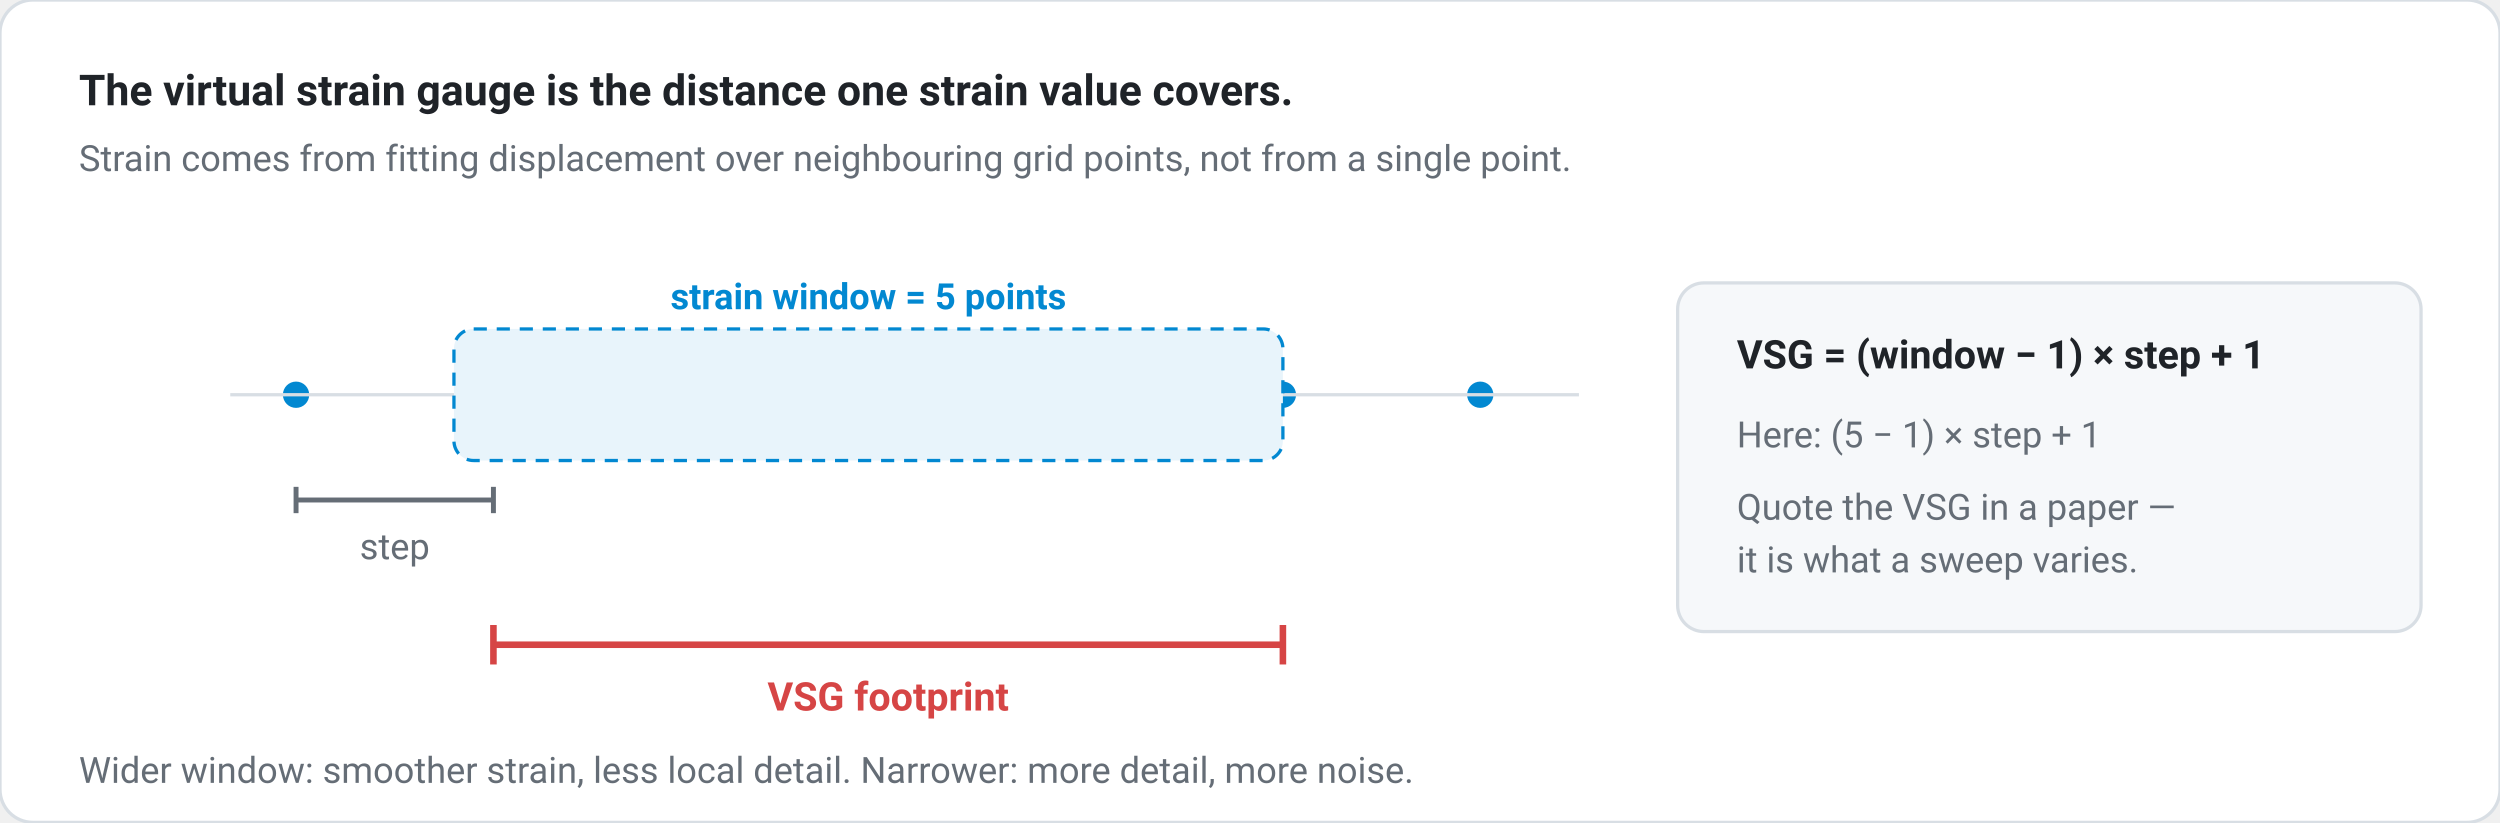
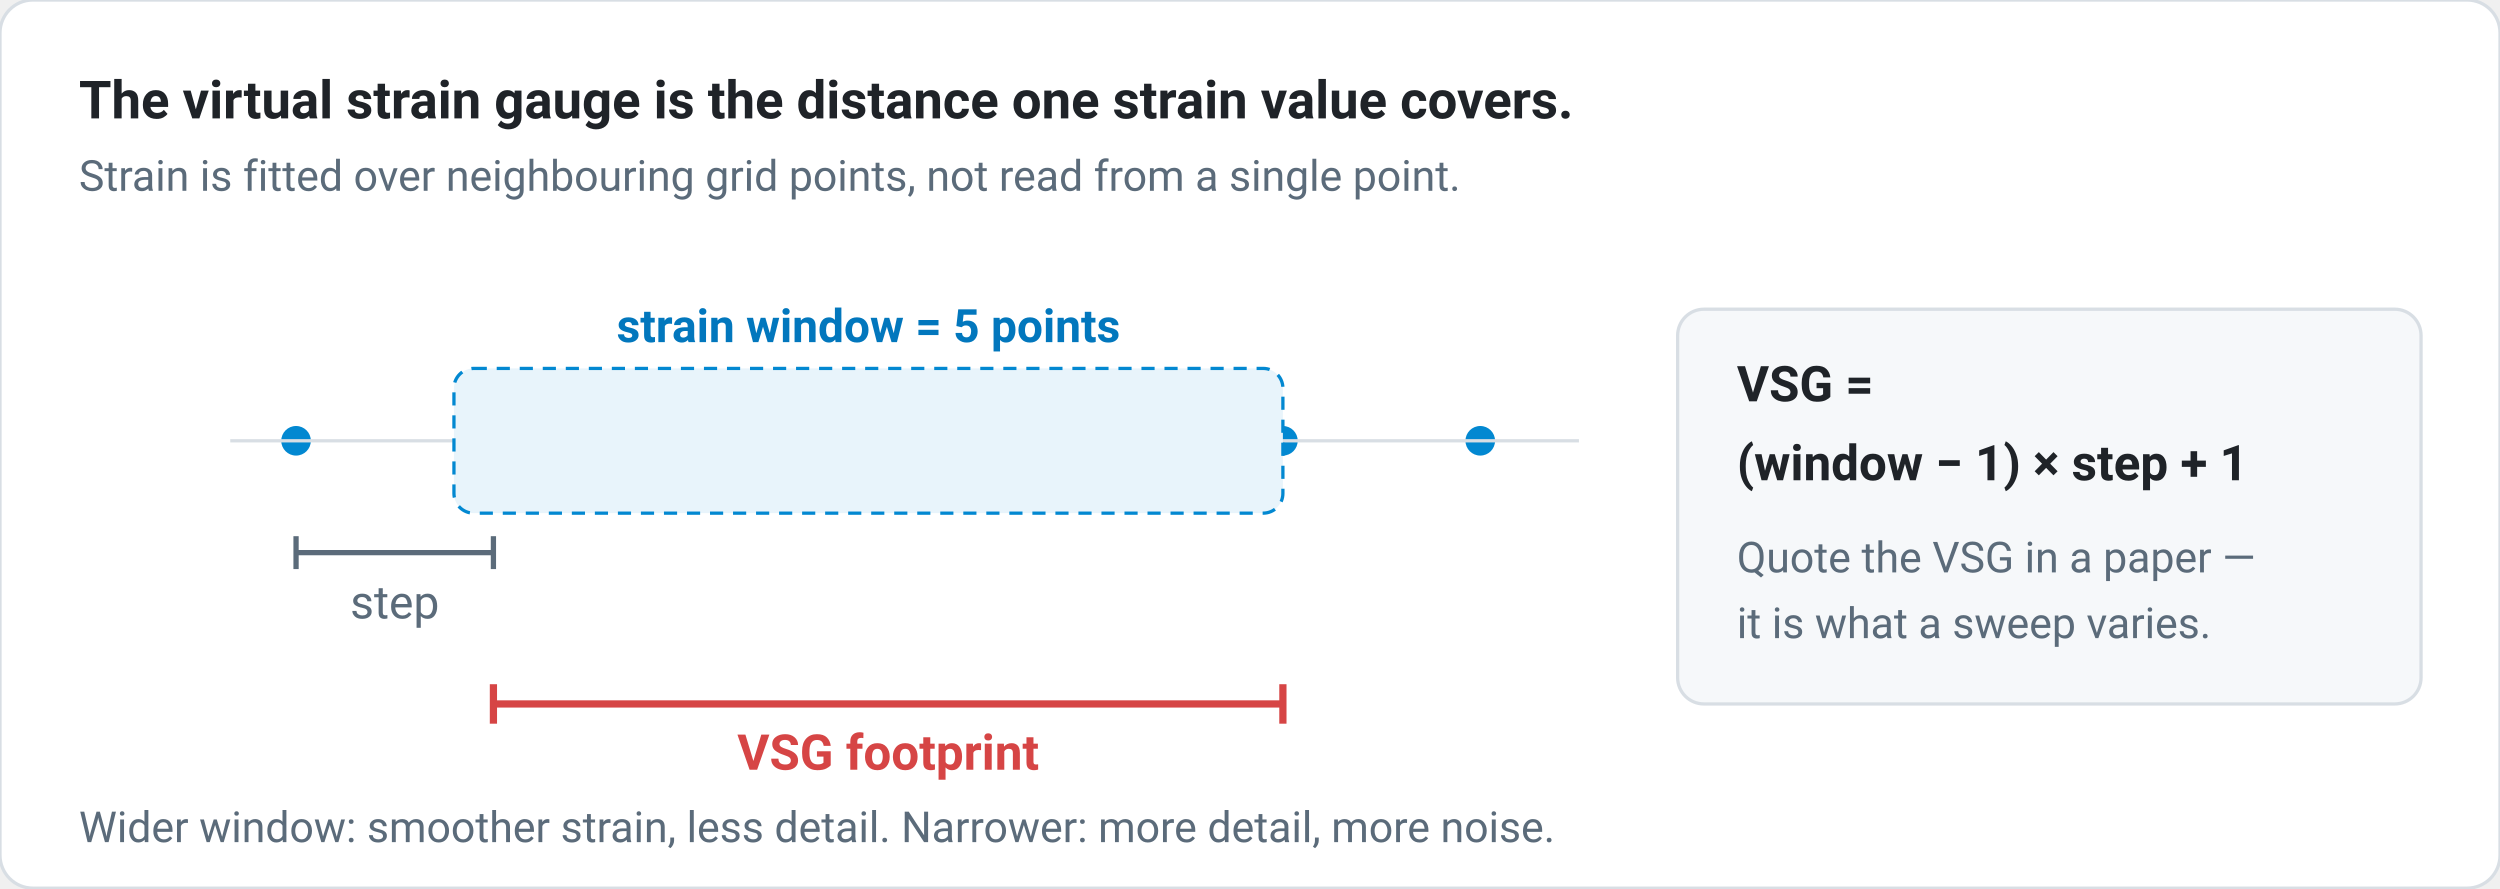
- <svg xmlns="http://www.w3.org/2000/svg" viewBox="0 0 760 250" width="760" height="250" font-family="system-ui, -apple-system, Segoe UI, Roboto, sans-serif">
-   <rect x="0" y="0" width="760" height="250" rx="10" fill="#ffffff" stroke="#d8dee4" />
-   <text x="24" y="32" font-size="13" font-weight="600" fill="#1f2328">The virtual strain gauge is the distance one strain value covers.</text>
-   <text x="24" y="52" font-size="11" fill="#656d76">Strain comes from fitting displacement over neighbouring grid points, not from a single point.</text>
+ <svg xmlns="http://www.w3.org/2000/svg" viewBox="0 0 760 270" width="760" height="270" font-family="system-ui, -apple-system, Segoe UI, Roboto, sans-serif">
+   <rect x="0" y="0" width="760" height="270" rx="10" fill="#ffffff" stroke="#d8dee4" />
+   <text x="24" y="36" font-size="16" font-weight="600" fill="#1f2328">The virtual strain gauge is the distance one strain value covers.</text>
+   <text x="24" y="58" font-size="13" fill="#5b6b7a">Strain is fitted over neighbouring grid points, not read from a single point.</text>
  <g fill="#0288d1">
-     <circle cx="90" cy="120" r="4" />
-     <circle cx="150" cy="120" r="4" />
-     <circle cx="210" cy="120" r="4" />
-     <circle cx="270" cy="120" r="4" />
-     <circle cx="330" cy="120" r="4" />
-     <circle cx="390" cy="120" r="4" />
-     <circle cx="450" cy="120" r="4" />
+     <circle cx="90" cy="134" r="4.5" />
+     <circle cx="150" cy="134" r="4.5" />
+     <circle cx="210" cy="134" r="4.5" />
+     <circle cx="270" cy="134" r="4.5" />
+     <circle cx="330" cy="134" r="4.5" />
+     <circle cx="390" cy="134" r="4.5" />
+     <circle cx="450" cy="134" r="4.5" />
  </g>
-   <line x1="70" y1="120" x2="480" y2="120" stroke="#d8dee4" stroke-width="1" />
-   <rect x="138" y="100" width="252" height="40" rx="6" fill="#e8f4fb" stroke="#0288d1" stroke-dasharray="4 3" />
-   <text x="264" y="94" text-anchor="middle" font-size="11" font-weight="600" fill="#0288d1">strain window = 5 points</text>
-   <path d="M90 152 h60" stroke="#656d76" stroke-width="1.5" />
-   <path d="M90 148 v8 M150 148 v8" stroke="#656d76" stroke-width="1.5" />
-   <text x="120" y="170" text-anchor="middle" font-size="11" fill="#656d76">step</text>
-   <path d="M150 196 h240" stroke="#d64545" stroke-width="2" />
-   <path d="M150 190 v12 M390 190 v12" stroke="#d64545" stroke-width="2" />
-   <text x="270" y="216" text-anchor="middle" font-size="12" font-weight="600" fill="#d64545">VSG footprint</text>
-   <rect x="510" y="86" width="226" height="106" rx="8" fill="#f6f8fa" stroke="#d8dee4" />
-   <text x="528" y="112" font-size="12" font-weight="600" fill="#1f2328">VSG = (window − 1) × step + 1</text>
-   <text x="528" y="136" font-size="11" fill="#656d76">Here: (5 − 1) × step + 1</text>
-   <text x="528" y="158" font-size="11" fill="#656d76">Quote the VSG in a paper —</text>
-   <text x="528" y="174" font-size="11" fill="#656d76">it is what a sweep varies.</text>
-   <text x="24" y="238" font-size="11" fill="#656d76">Wider window: smoother strain, less local detail. Narrower: more detail, more noise.</text>
+   <line x1="70" y1="134" x2="480" y2="134" stroke="#d8dee4" stroke-width="1" />
+   <rect x="138" y="112" width="252" height="44" rx="6" fill="#e8f4fb" stroke="#0288d1" stroke-dasharray="4 3" />
+   <text x="264" y="104" text-anchor="middle" font-size="14" font-weight="600" fill="#0277bd">strain window = 5 points</text>
+   <path d="M90 168 h60" stroke="#5b6b7a" stroke-width="1.6" />
+   <path d="M90 163 v10 M150 163 v10" stroke="#5b6b7a" stroke-width="1.6" />
+   <text x="120" y="188" text-anchor="middle" font-size="14" fill="#5b6b7a">step</text>
+   <path d="M150 214 h240" stroke="#d64545" stroke-width="2.2" />
+   <path d="M150 208 v12 M390 208 v12" stroke="#d64545" stroke-width="2.2" />
+   <text x="270" y="234" text-anchor="middle" font-size="15" font-weight="600" fill="#d64545">VSG footprint</text>
+   <rect x="510" y="94" width="226" height="120" rx="8" fill="#f6f8fa" stroke="#d8dee4" />
+   <text x="528" y="122" font-size="15" font-weight="600" fill="#1f2328">VSG =</text>
+   <text x="528" y="146" font-size="15" font-weight="600" fill="#1f2328">(window − 1) × step + 1</text>
+   <text x="528" y="174" font-size="13" fill="#5b6b7a">Quote the VSG in a paper —</text>
+   <text x="528" y="194" font-size="13" fill="#5b6b7a">it is what a sweep varies.</text>
+   <text x="24" y="256" font-size="13" fill="#5b6b7a">Wider window: smoother strain, less detail. Narrower: more detail, more noise.</text>
</svg>
